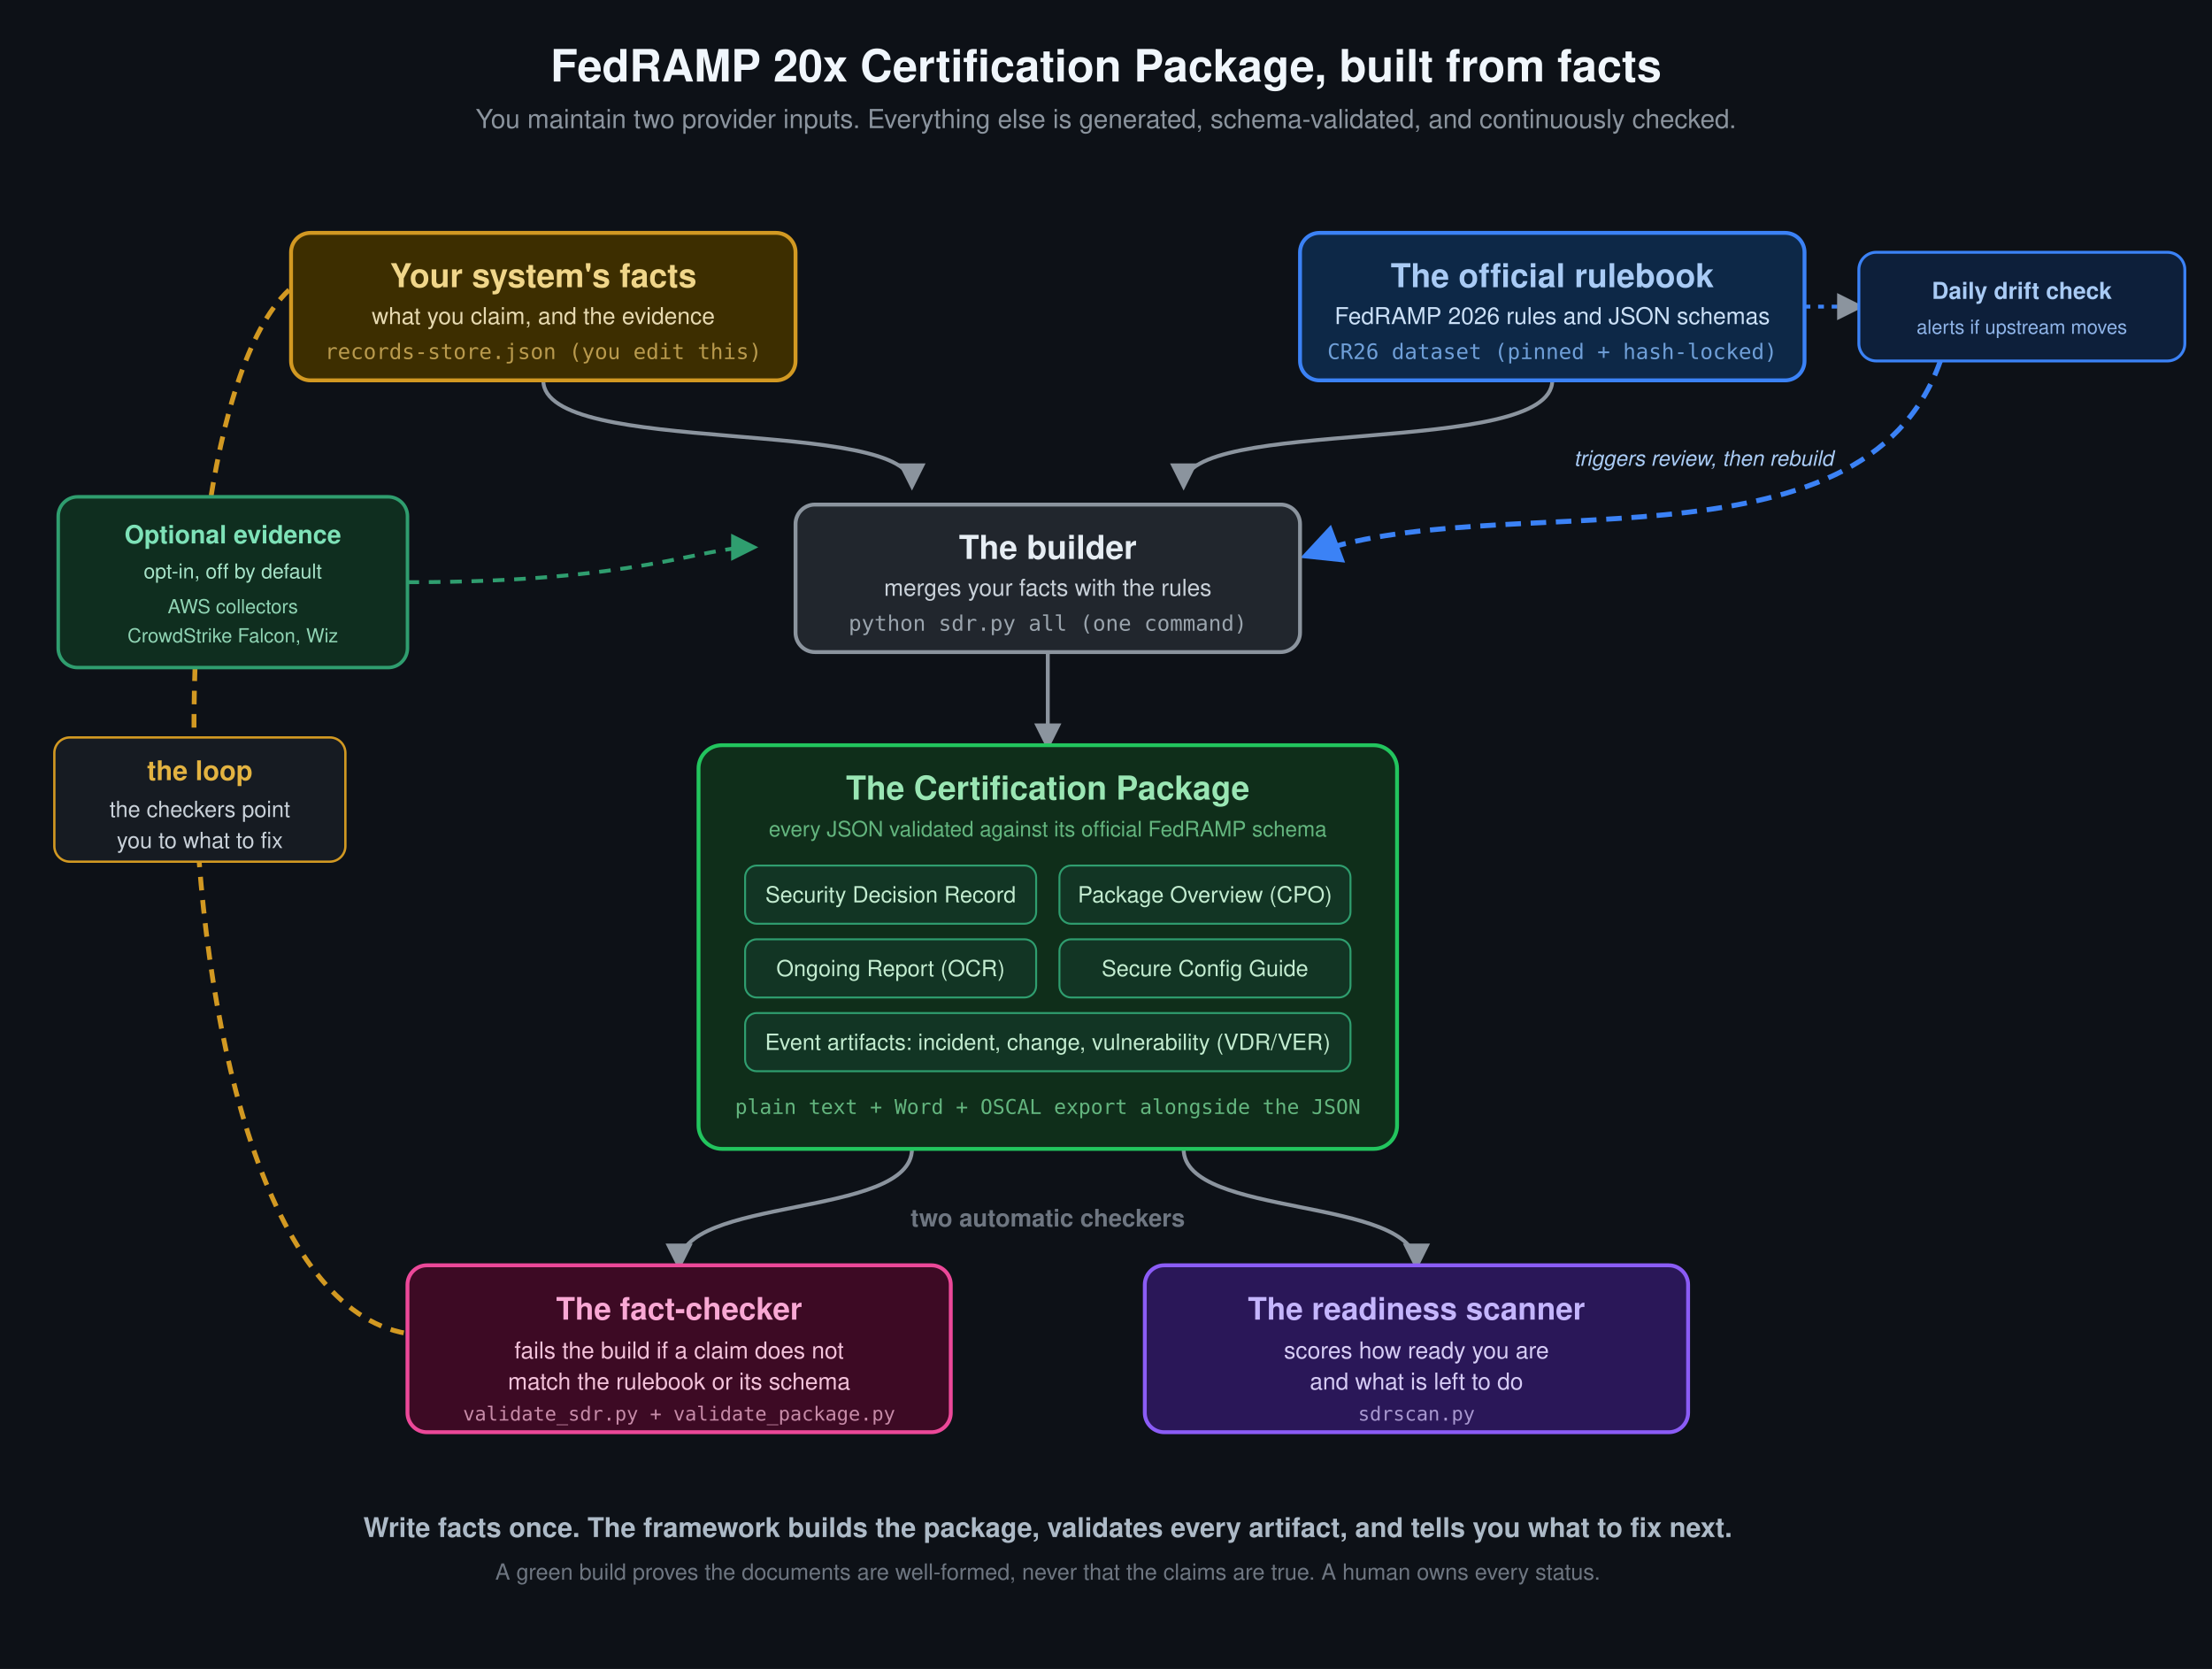
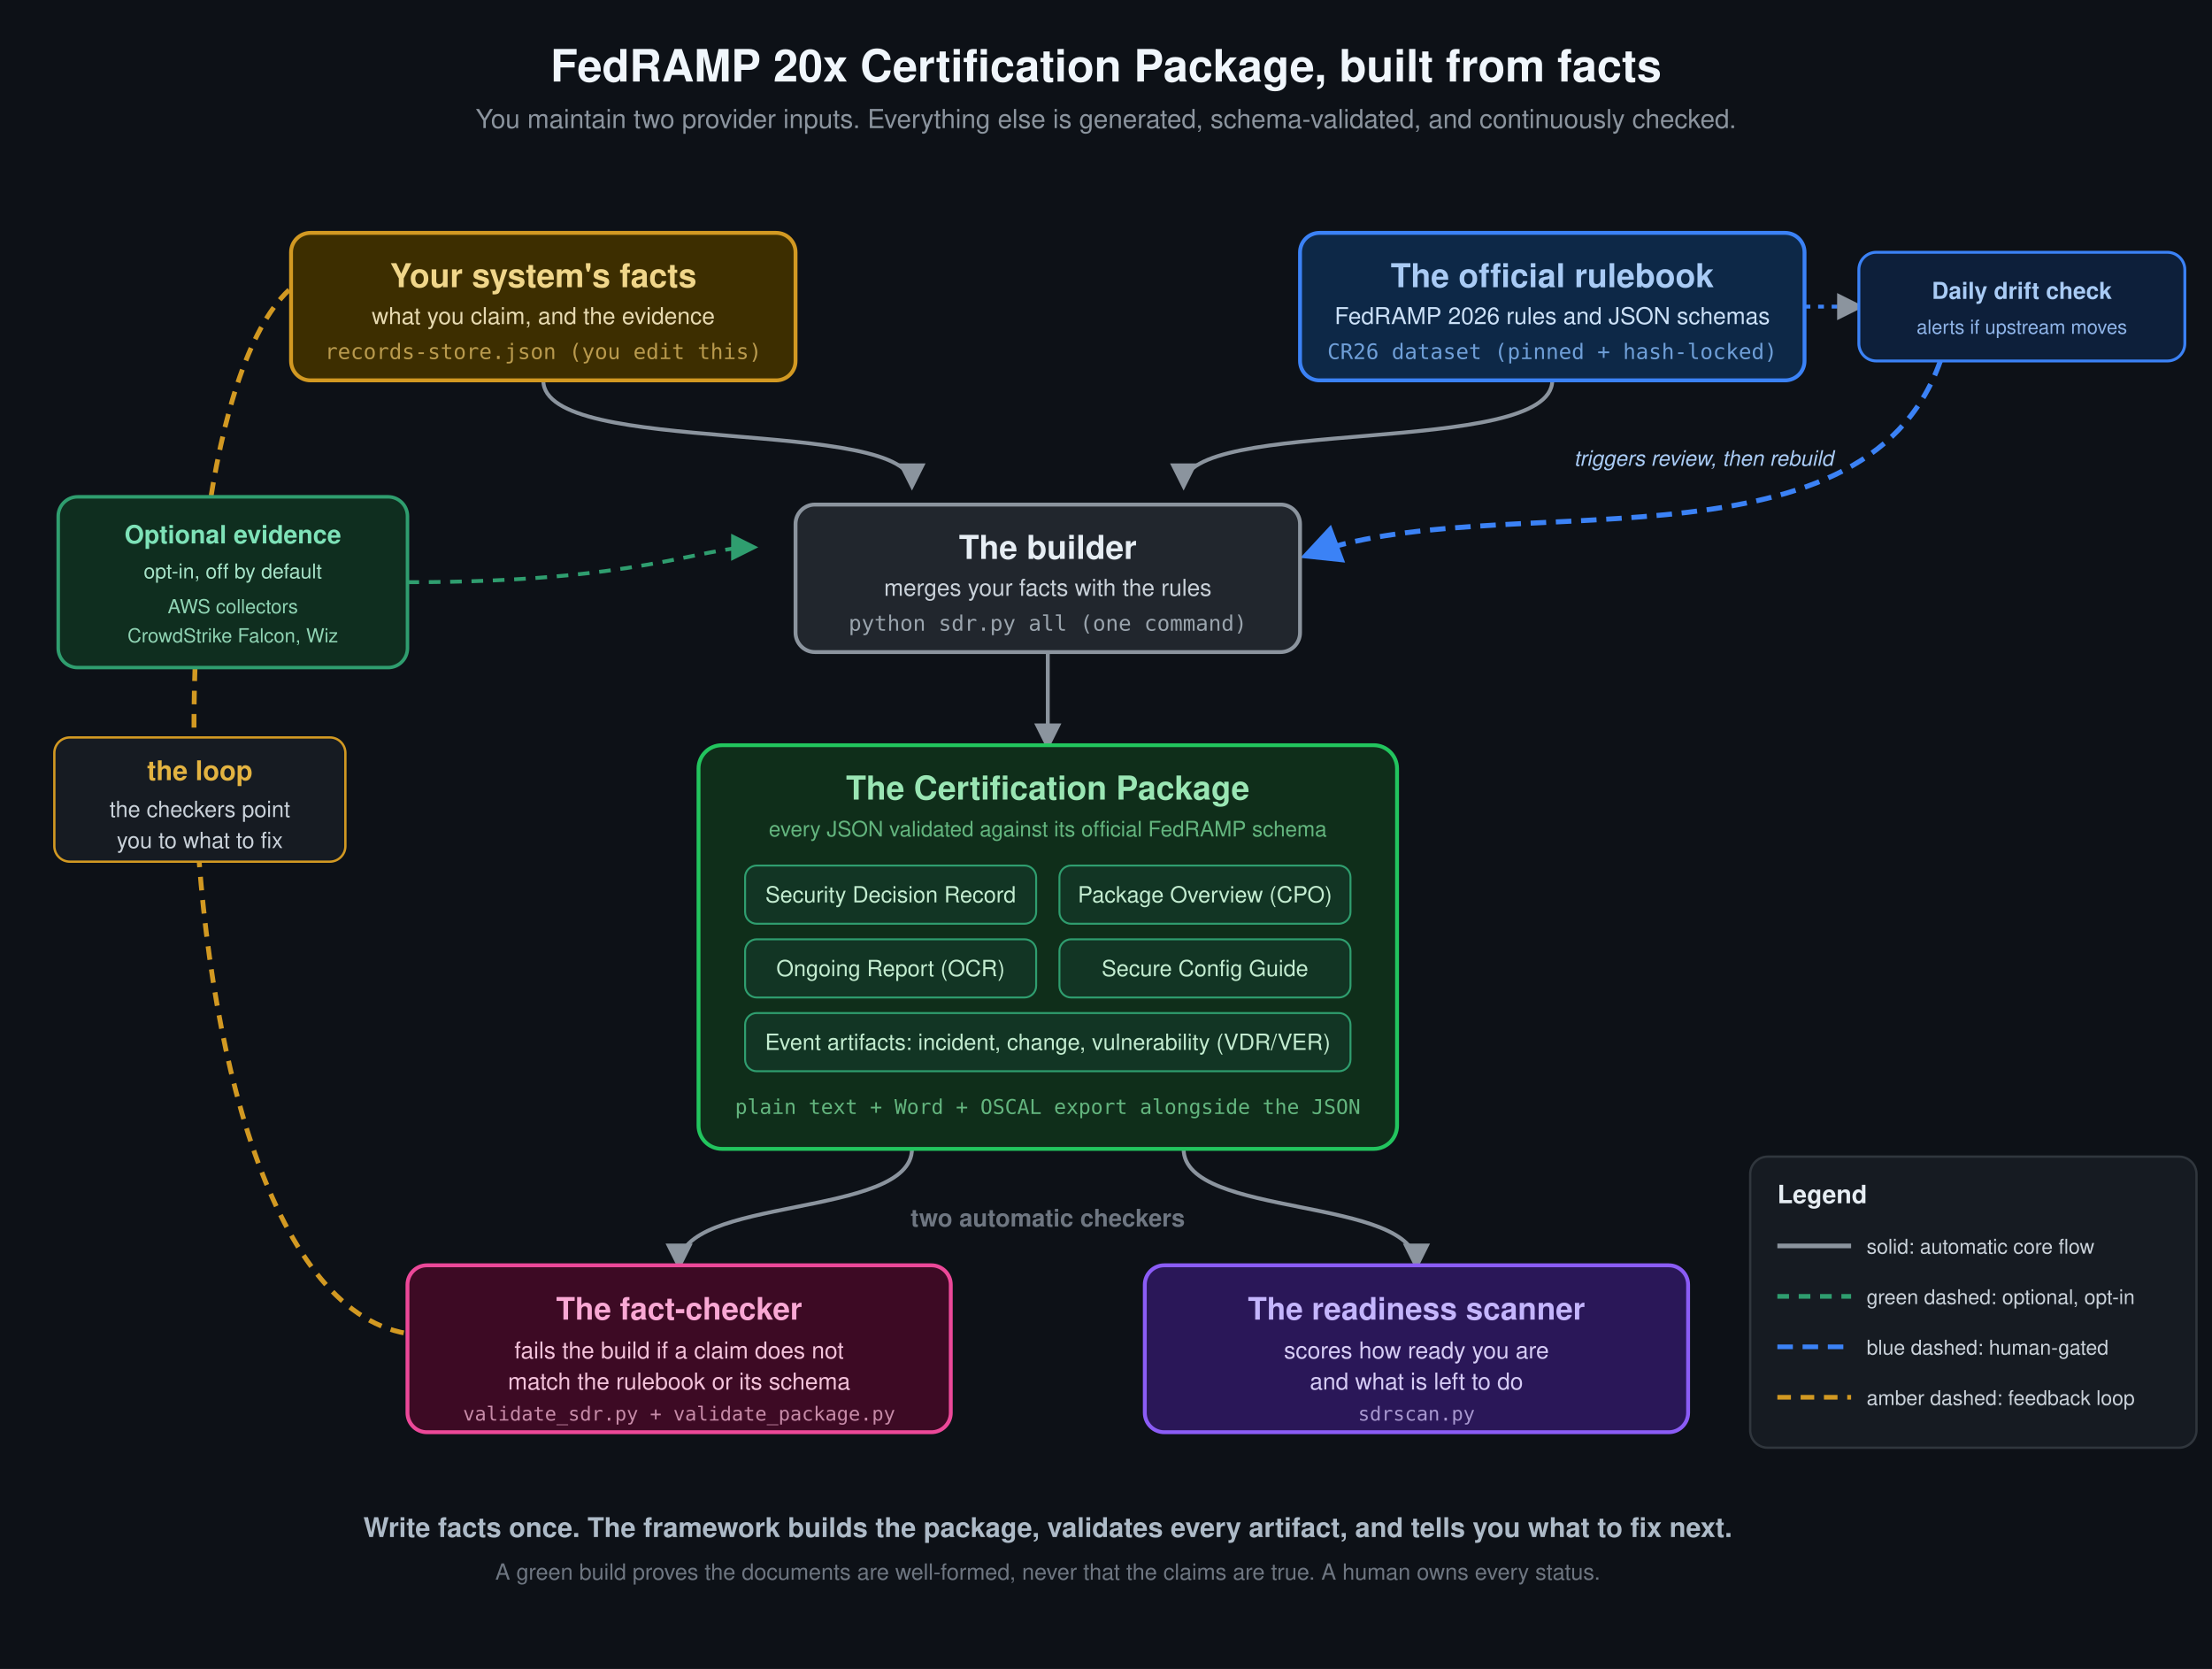
<svg xmlns="http://www.w3.org/2000/svg" viewBox="0 0 1140 860" font-family="-apple-system,BlinkMacSystemFont,'Segoe UI',Helvetica,Arial,sans-serif">
  <defs>
    <marker id="arrow" viewBox="0 0 10 10" refX="8" refY="5" markerWidth="7" markerHeight="7" orient="auto-start-reverse">
      <path d="M0,0 L10,5 L0,10 z" fill="#8b949e" />
    </marker>
    <marker id="arrowLoop" viewBox="0 0 10 10" refX="8" refY="5" markerWidth="7.5" markerHeight="7.5" orient="auto-start-reverse">
      <path d="M0,0 L10,5 L0,10 z" fill="#d29922" />
    </marker>
    <marker id="arrowOpt" viewBox="0 0 10 10" refX="8" refY="5" markerWidth="7" markerHeight="7" orient="auto-start-reverse">
      <path d="M0,0 L10,5 L0,10 z" fill="#2f9e6f" />
    </marker>
    <marker id="arrowBlue" viewBox="0 0 10 10" refX="8" refY="5" markerWidth="8" markerHeight="8" orient="auto-start-reverse">
      <path d="M0,0 L10,5 L0,10 z" fill="#3b82f6" />
    </marker>
  </defs>
  <rect x="0" y="0" width="1140" height="860" fill="#0d1117" />
  <text x="570" y="42" fill="#f0f6fc" font-size="23" text-anchor="middle" font-weight="700">FedRAMP 20x Certification Package, built from facts</text>
  <text x="570" y="66" fill="#8b949e" font-size="13.5" text-anchor="middle">You maintain two provider inputs. Everything else is generated, schema-validated, and continuously checked.</text>
  <g stroke="#8b949e" stroke-width="2" fill="none">
    <path d="M280,196 C280,236 470,214 470,250" marker-end="url(#arrow)" />
    <path d="M800,196 C800,236 610,214 610,250" marker-end="url(#arrow)" />
    <path d="M540,336 L540,384" marker-end="url(#arrow)" />
    <path d="M470,592 C470,628 350,616 350,652" marker-end="url(#arrow)" />
    <path d="M610,592 C610,628 730,616 730,652" marker-end="url(#arrow)" />
  </g>
  <path d="M210,300 C330,300 360,282 388,282" fill="none" stroke="#2f9e6f" stroke-width="2" stroke-dasharray="6 5" marker-end="url(#arrowOpt)" />
  <path d="M930,158 L958,158" fill="none" stroke="#3b82f6" stroke-width="2" stroke-dasharray="3 4" marker-end="url(#arrow)" />

   builder (blue dashed, human-gated). When upstream moves,
       the drift check opens an issue; a human updates the pin and re-runs the
       builder. Dashed + labelled so it reads as review-triggered, NOT an
       automatic rebuild (the workflow only opens an issue). --&gt;
  <path d="M1000,186 C960,300 770,250 674,286" fill="none" stroke="#3b82f6" stroke-width="2.6" stroke-dasharray="8 5" marker-end="url(#arrowBlue)" />
  <text x="878" y="240" fill="#a9cbf5" font-size="11" text-anchor="middle" font-style="italic">triggers review, then rebuild</text>
  <path d="M220,688 C70,688 70,150 168,140" fill="none" stroke="#d29922" stroke-width="2.5" stroke-dasharray="7 5" marker-end="url(#arrowLoop)" />
  <path d="M220,688 L246,688" fill="none" stroke="#d29922" stroke-width="2.5" stroke-dasharray="7 5" />
  <g transform="translate(92,410)">
    <rect x="-64" y="-30" width="150" height="64" rx="8" fill="#161b22" stroke="#d29922" stroke-width="1.2" />
    <text x="11" y="-8" fill="#e3b341" font-size="14" text-anchor="middle" font-weight="700">the loop</text>
    <text x="11" y="11" fill="#c9d1d9" font-size="11.5" text-anchor="middle">the checkers point</text>
    <text x="11" y="27" fill="#c9d1d9" font-size="11.5" text-anchor="middle">you to what to fix</text>
  </g>
  <g>
    <rect x="150" y="120" width="260" height="76" rx="10" fill="#3d2e00" stroke="#d29922" stroke-width="2" />
    <text x="280" y="148" fill="#f0d68a" font-size="17" text-anchor="middle" font-weight="700">Your system's facts</text>
    <text x="280" y="167" fill="#e6d9b0" font-size="12" text-anchor="middle">what you claim, and the evidence</text>
    <text x="280" y="185" fill="#b99a4d" font-size="11" text-anchor="middle" font-family="ui-monospace,'SF Mono',Menlo,Consolas,monospace">records-store.json  (you edit this)</text>
  </g>
  <g>
    <rect x="670" y="120" width="260" height="76" rx="10" fill="#0d2847" stroke="#3b82f6" stroke-width="2" />
    <text x="800" y="148" fill="#a9cbf5" font-size="17" text-anchor="middle" font-weight="700">The official rulebook</text>
    <text x="800" y="167" fill="#cbe0f7" font-size="12" text-anchor="middle">FedRAMP 2026 rules and JSON schemas</text>
    <text x="800" y="185" fill="#6f9fd8" font-size="11" text-anchor="middle" font-family="ui-monospace,'SF Mono',Menlo,Consolas,monospace">CR26 dataset  (pinned + hash-locked)</text>
  </g>
  <g>
    <rect x="30" y="256" width="180" height="88" rx="10" fill="#0f2e1f" stroke="#2f9e6f" stroke-width="1.8" />
    <text x="120" y="280" fill="#7ee2b8" font-size="13" text-anchor="middle" font-weight="700">Optional evidence</text>
    <text x="120" y="298" fill="#a7e3c8" font-size="10.5" text-anchor="middle">opt-in, off by default</text>
    <text x="120" y="316" fill="#8fd3b3" font-size="10" text-anchor="middle">AWS collectors</text>
    <text x="120" y="331" fill="#8fd3b3" font-size="10" text-anchor="middle">CrowdStrike Falcon, Wiz</text>
  </g>
  <g>
    <rect x="958" y="130" width="168" height="56" rx="9" fill="#0d1f3a" stroke="#3b82f6" stroke-width="1.5" />
    <text x="1042" y="154" fill="#a9cbf5" font-size="12" text-anchor="middle" font-weight="700">Daily drift check</text>
    <text x="1042" y="172" fill="#8fb4e8" font-size="10" text-anchor="middle">alerts if upstream moves</text>
  </g>
  <g>
    <rect x="410" y="260" width="260" height="76" rx="10" fill="#21262d" stroke="#8b949e" stroke-width="2" />
    <text x="540" y="288" fill="#e6edf3" font-size="17" text-anchor="middle" font-weight="700">The builder</text>
    <text x="540" y="307" fill="#c9d1d9" font-size="12" text-anchor="middle">merges your facts with the rules</text>
    <text x="540" y="325" fill="#9aa4ad" font-size="11" text-anchor="middle" font-family="ui-monospace,'SF Mono',Menlo,Consolas,monospace">python sdr.py all  (one command)</text>
  </g>
  <g>
    <rect x="360" y="384" width="360" height="208" rx="12" fill="#0f2e1a" stroke="#22c55e" stroke-width="2" />
    <text x="540" y="412" fill="#9ae6b4" font-size="17" text-anchor="middle" font-weight="700">The Certification Package</text>
    <text x="540" y="431" fill="#63b57e" font-size="11" text-anchor="middle">every JSON validated against its official FedRAMP schema</text>
    <g font-size="11.5" text-anchor="middle">
      <rect x="384" y="446" width="150" height="30" rx="6" fill="#123524" stroke="#2f9e6f" />
      <text x="459" y="465" fill="#c3ecd0">Security Decision Record</text>
      <rect x="546" y="446" width="150" height="30" rx="6" fill="#123524" stroke="#2f9e6f" />
      <text x="621" y="465" fill="#c3ecd0">Package Overview (CPO)</text>
      <rect x="384" y="484" width="150" height="30" rx="6" fill="#123524" stroke="#2f9e6f" />
      <text x="459" y="503" fill="#c3ecd0">Ongoing Report (OCR)</text>
      <rect x="546" y="484" width="150" height="30" rx="6" fill="#123524" stroke="#2f9e6f" />
      <text x="621" y="503" fill="#c3ecd0">Secure Config Guide</text>
      <rect x="384" y="522" width="312" height="30" rx="6" fill="#123524" stroke="#2f9e6f" />
      <text x="540" y="541" fill="#c3ecd0">Event artifacts: incident, change, vulnerability (VDR/VER)</text>
    </g>
    <text x="540" y="574" fill="#63b57e" font-size="10.5" text-anchor="middle" font-family="ui-monospace,'SF Mono',Menlo,Consolas,monospace">plain text + Word + OSCAL export alongside the JSON</text>
  </g>
  <text x="540" y="632" fill="#6e7681" font-size="12.5" text-anchor="middle" font-weight="600">two automatic checkers</text>
  <g>
    <rect x="210" y="652" width="280" height="86" rx="10" fill="#3d0a24" stroke="#ec4899" stroke-width="2" />
    <text x="350" y="680" fill="#f9a8d4" font-size="16" text-anchor="middle" font-weight="700">The fact-checker</text>
    <text x="350" y="700" fill="#f3c2da" font-size="12" text-anchor="middle">fails the build if a claim does not</text>
    <text x="350" y="716" fill="#f3c2da" font-size="12" text-anchor="middle">match the rulebook or its schema</text>
    <text x="350" y="732" fill="#c78ba8" font-size="10" text-anchor="middle" font-family="ui-monospace,'SF Mono',Menlo,Consolas,monospace">validate_sdr.py + validate_package.py</text>
  </g>
  <g>
    <rect x="590" y="652" width="280" height="86" rx="10" fill="#2a1758" stroke="#8b5cf6" stroke-width="2" />
    <text x="730" y="680" fill="#c4b5fd" font-size="16" text-anchor="middle" font-weight="700">The readiness scanner</text>
    <text x="730" y="700" fill="#d6ccf5" font-size="12" text-anchor="middle">scores how ready you are</text>
    <text x="730" y="716" fill="#d6ccf5" font-size="12" text-anchor="middle">and what is left to do</text>
    <text x="730" y="732" fill="#a898d0" font-size="10" text-anchor="middle" font-family="ui-monospace,'SF Mono',Menlo,Consolas,monospace">sdrscan.py</text>
  </g>
  <text x="540" y="792" fill="#adbac7" font-size="14" text-anchor="middle" font-weight="600">Write facts once. The framework builds the package, validates every artifact, and tells you what to fix next.</text>
  <text x="540" y="814" fill="#6e7681" font-size="11.5" text-anchor="middle">A green build proves the documents are well-formed, never that the claims are true. A human owns every status.</text>
+   <g transform="translate(902,596)">
+     <rect x="0" y="0" width="230" height="150" rx="9" fill="#161b22" stroke="#30363d" stroke-width="1.2" />
+     <text x="14" y="24" fill="#e6edf3" font-size="13" font-weight="700">Legend</text>
+     <line x1="14" y1="46" x2="52" y2="46" stroke="#8b949e" stroke-width="2.4" />
+     <text x="60" y="50" fill="#c9d1d9" font-size="10.5">solid: automatic core flow</text>
+     <line x1="14" y1="72" x2="52" y2="72" stroke="#2f9e6f" stroke-width="2.4" stroke-dasharray="6 5" />
+     <text x="60" y="76" fill="#c9d1d9" font-size="10.5">green dashed: optional, opt-in</text>
+     <line x1="14" y1="98" x2="52" y2="98" stroke="#3b82f6" stroke-width="2.4" stroke-dasharray="8 5" />
+     <text x="60" y="102" fill="#c9d1d9" font-size="10.5">blue dashed: human-gated</text>
+     <line x1="14" y1="124" x2="52" y2="124" stroke="#d29922" stroke-width="2.4" stroke-dasharray="7 5" />
+     <text x="60" y="128" fill="#c9d1d9" font-size="10.5">amber dashed: feedback loop</text>
+   </g>
</svg>
